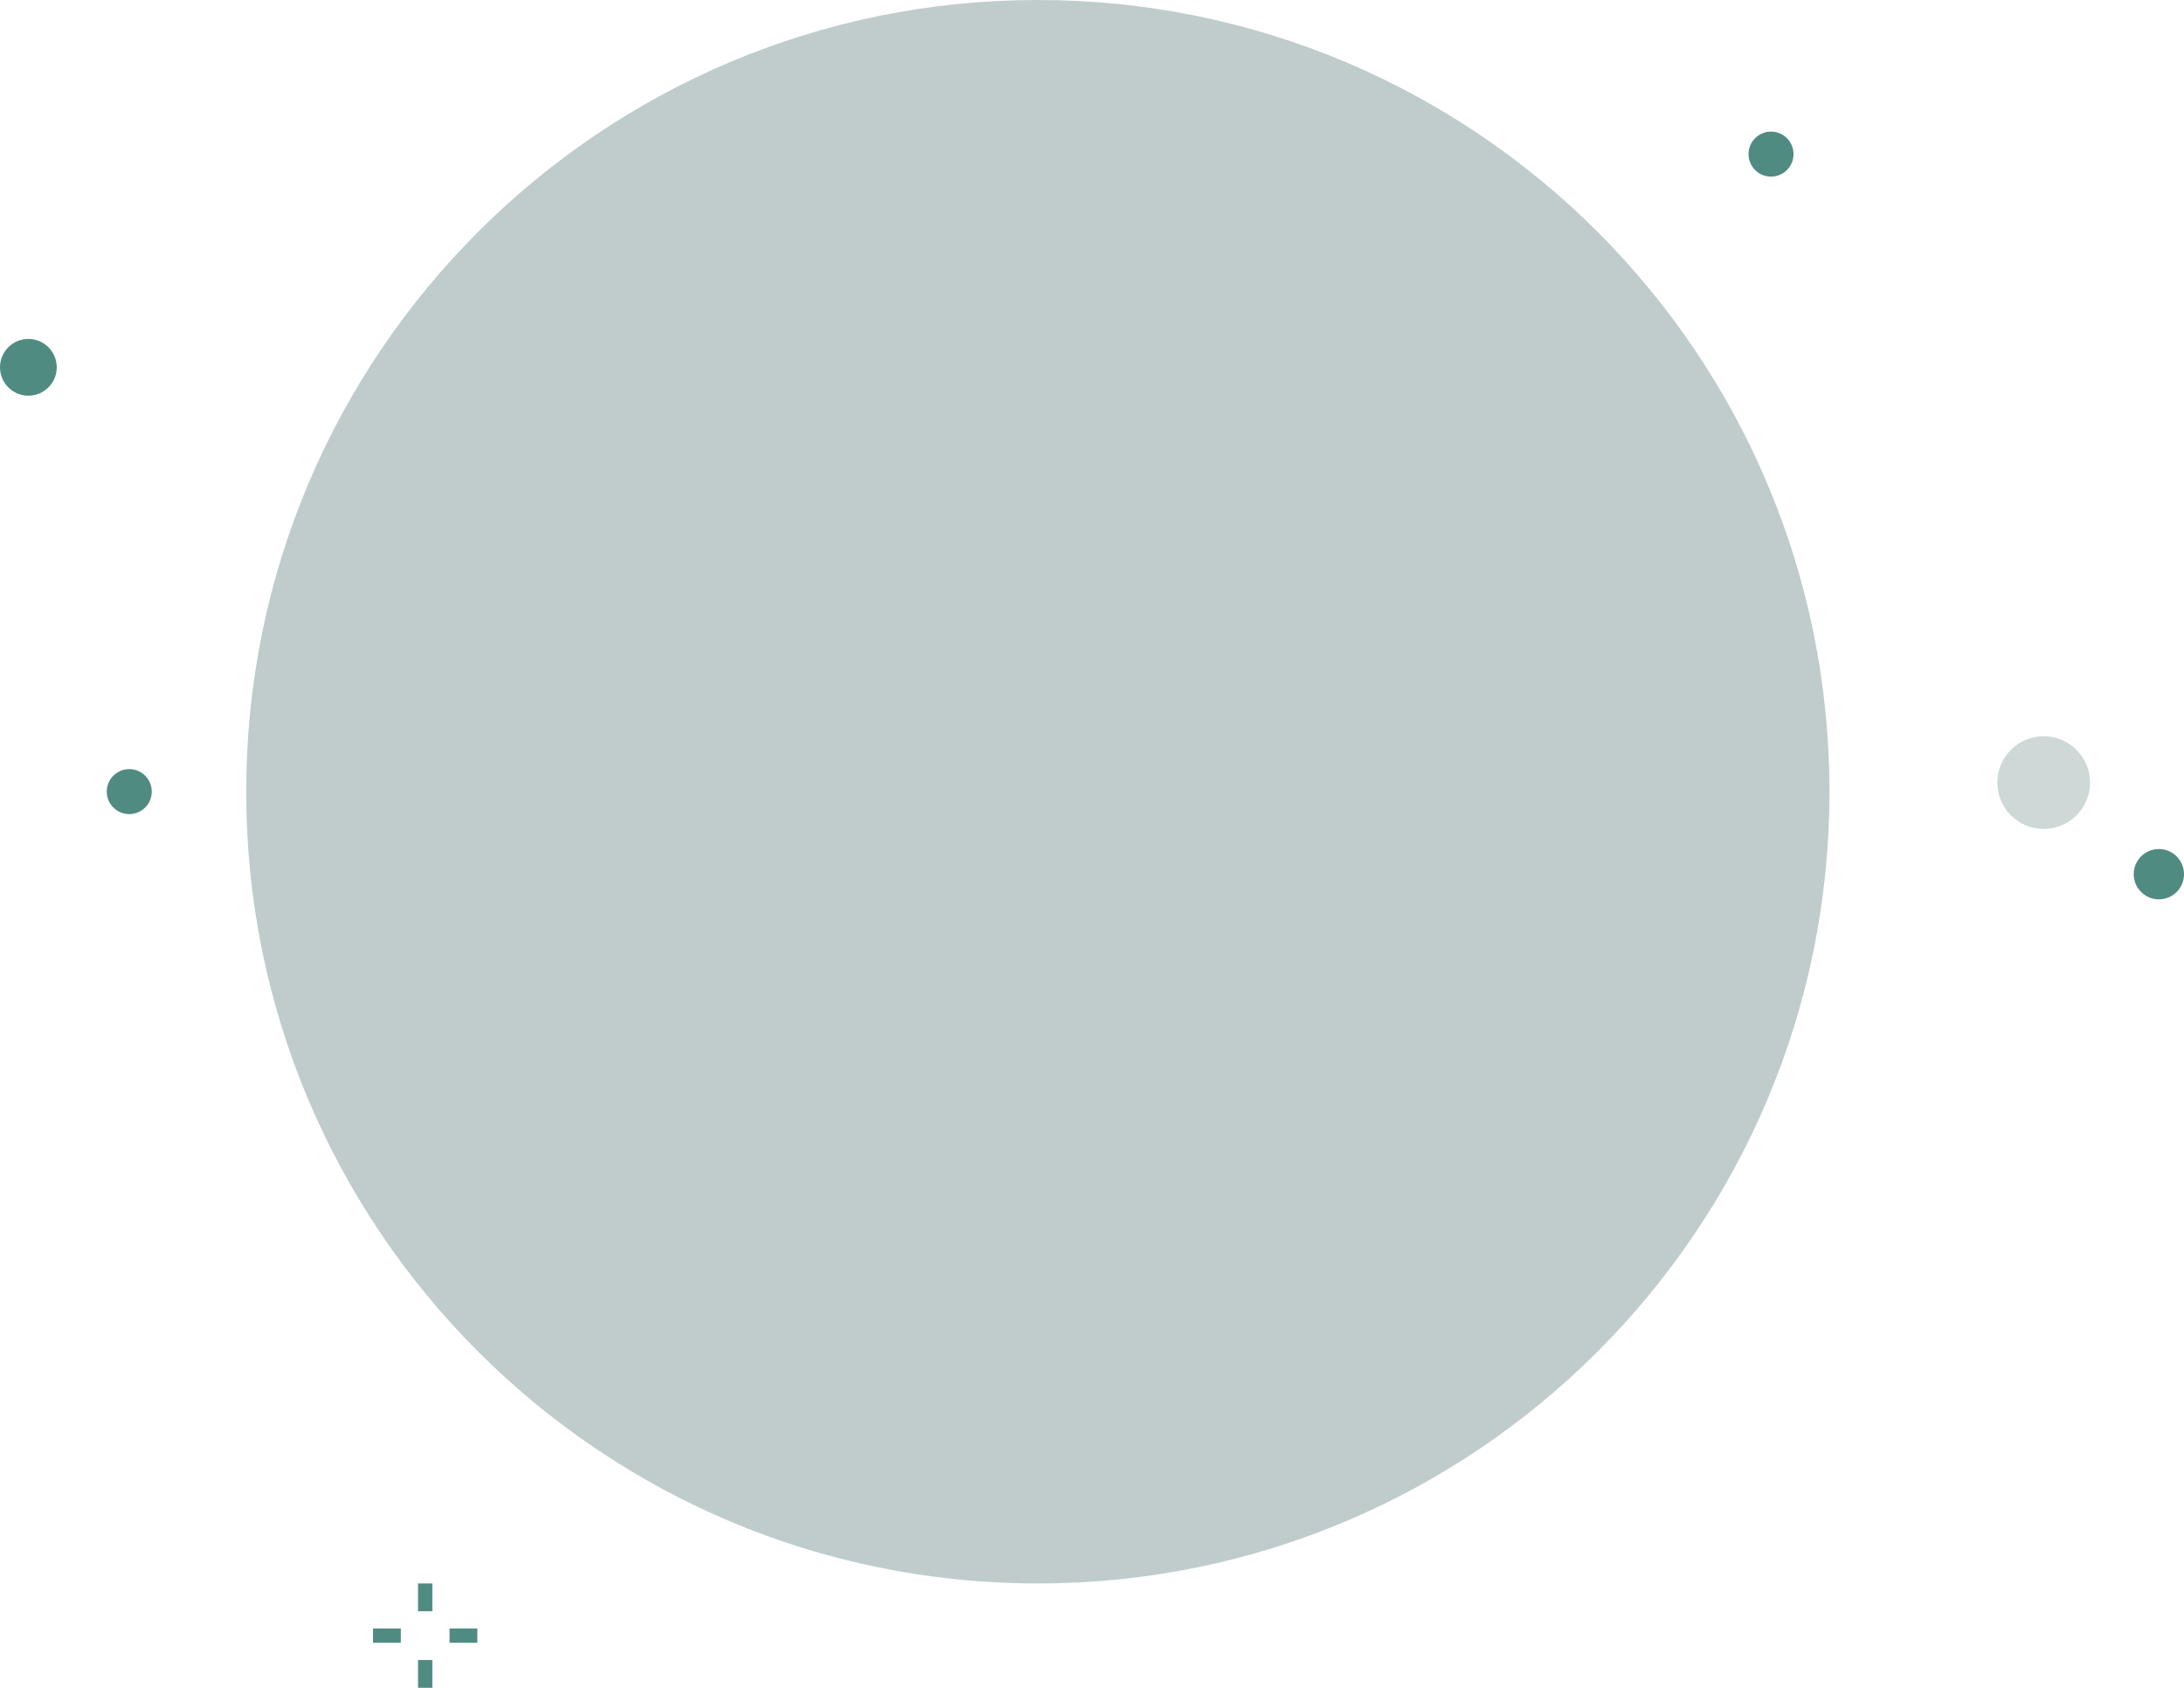
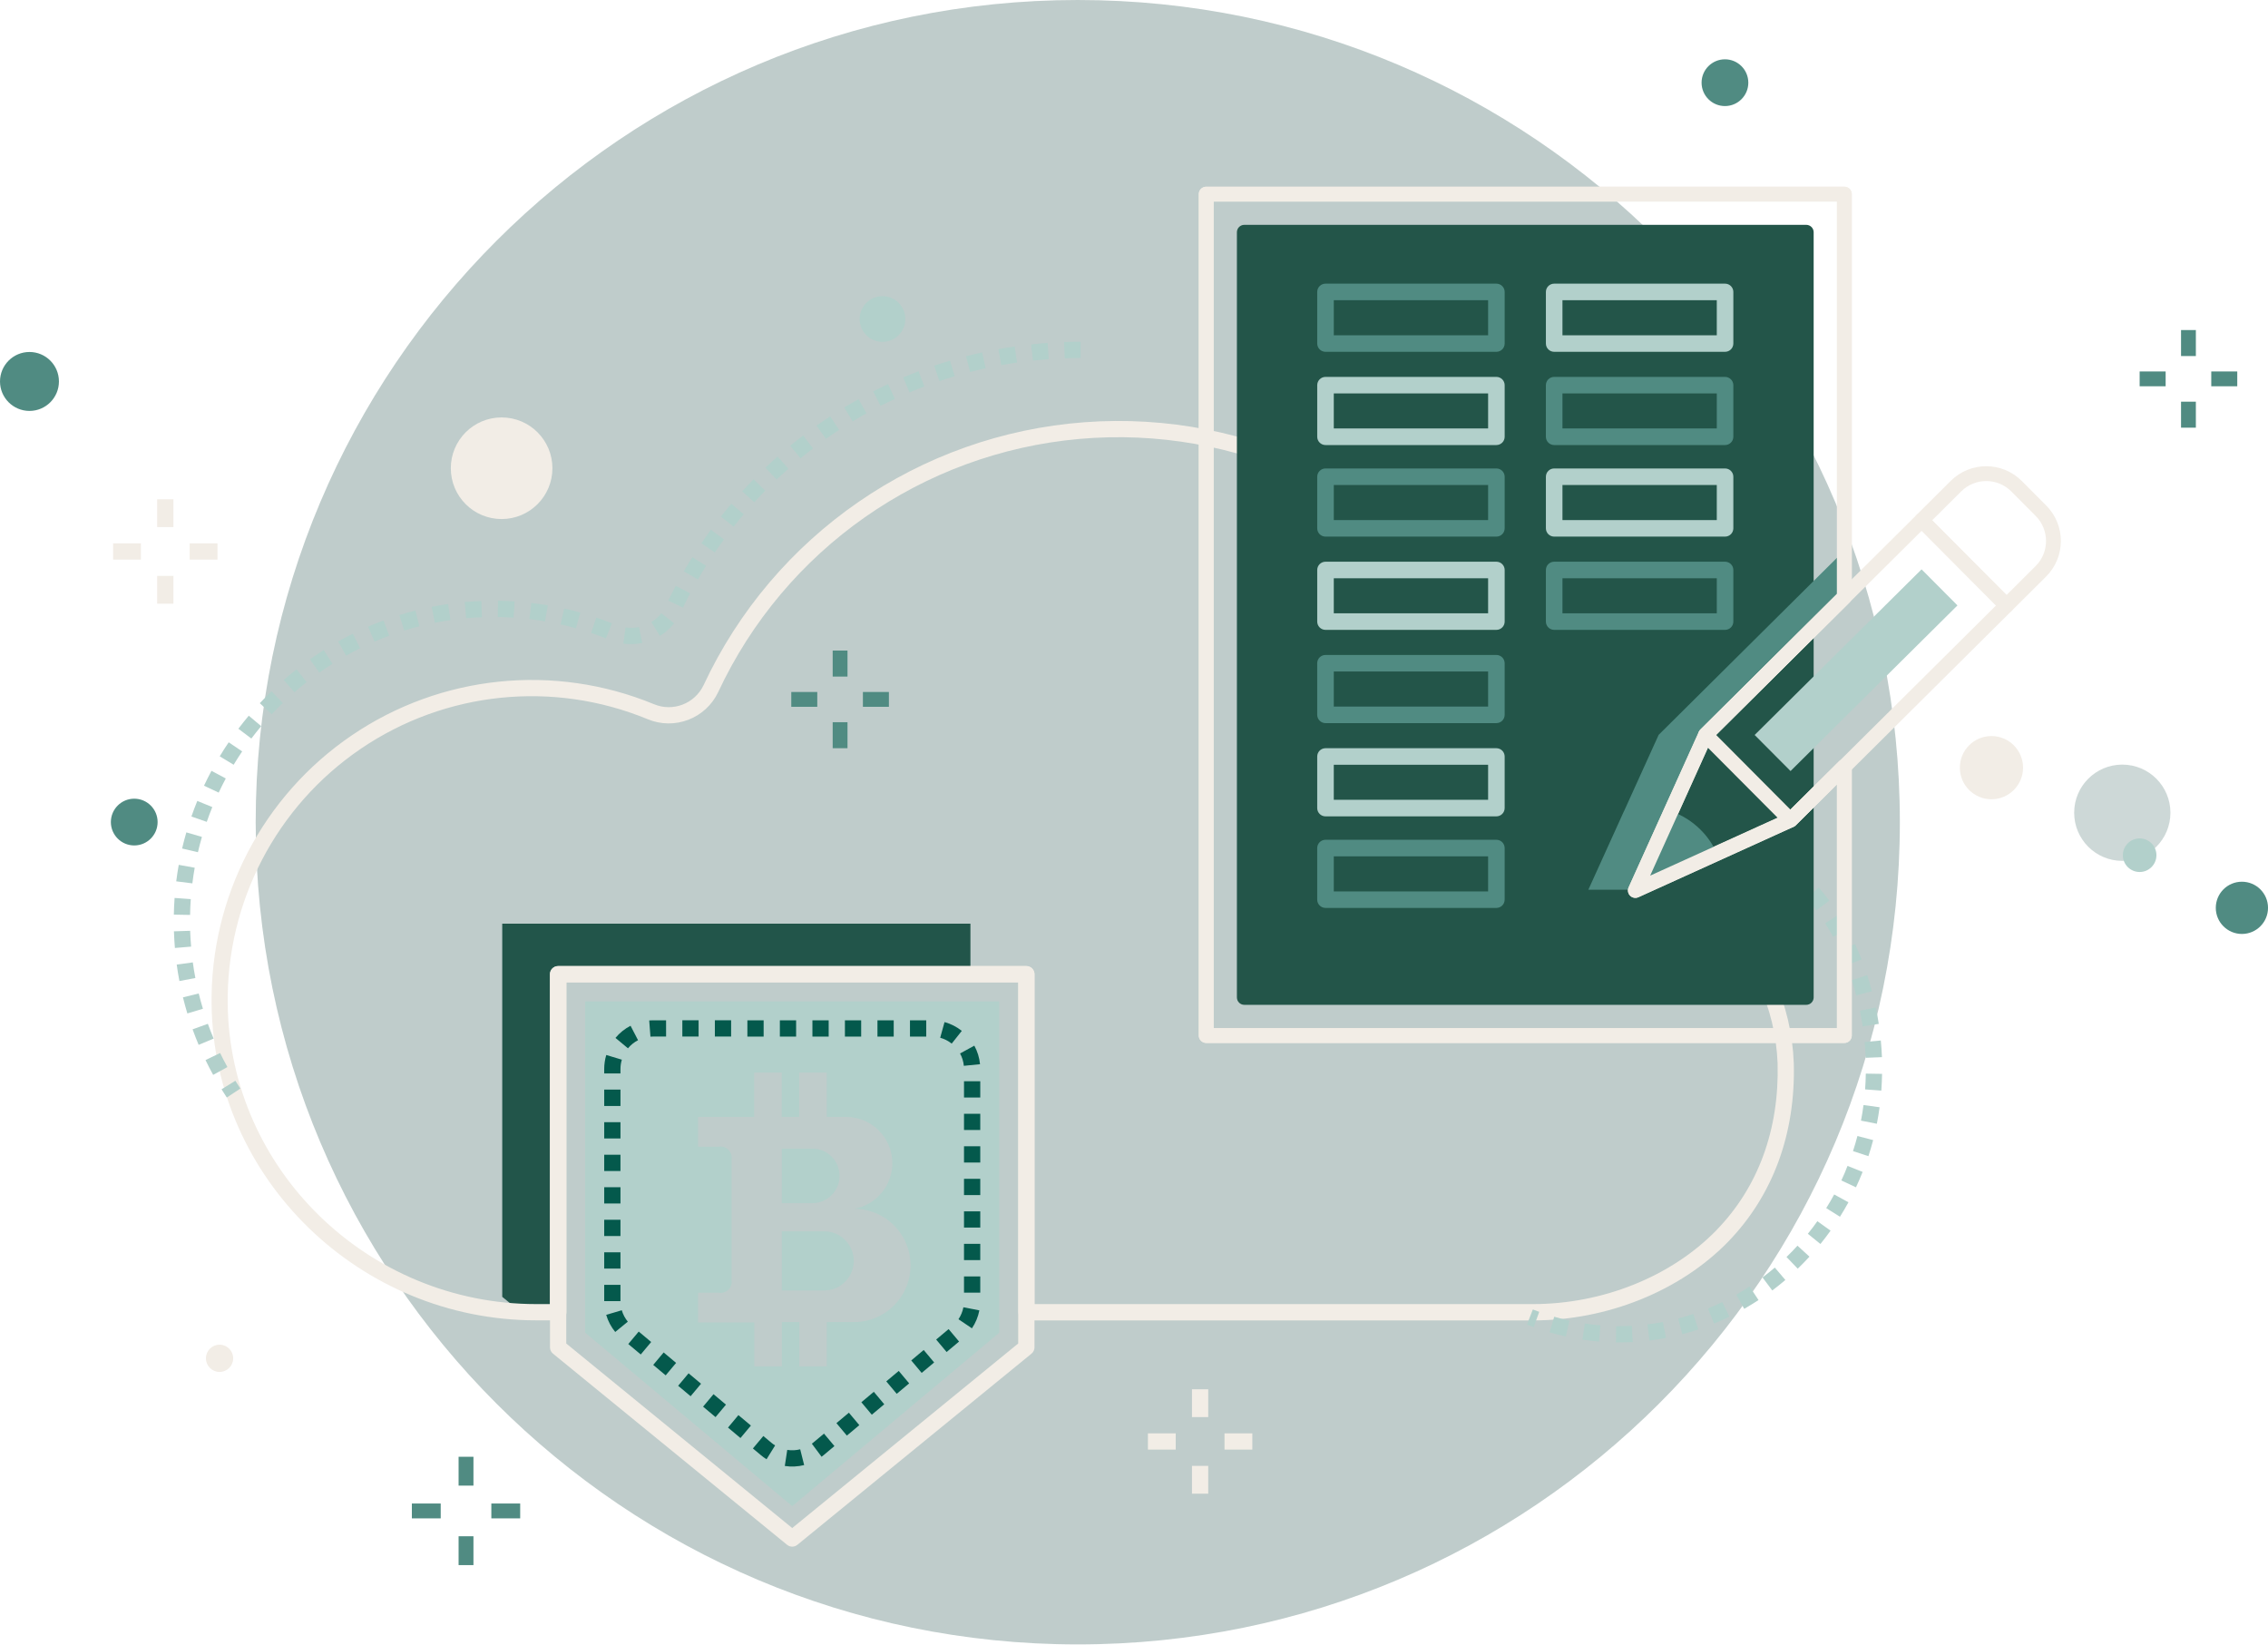
- <svg xmlns="http://www.w3.org/2000/svg" width="278.027" height="214.833" viewBox="0 0 278.027 214.833">
-   <g id="background" transform="translate(-51.937 -222.999)">
-     <circle id="Ellipse_1999" data-name="Ellipse 1999" cx="100.777" cy="100.777" r="100.777" transform="translate(83.279 222.999)" fill="#073b36" opacity="0.26" />
-     <path id="Path_25534" data-name="Path 25534" d="M122.53,21.4a5.9,5.9,0,1,0-5.9-5.9A5.9,5.9,0,0,0,122.53,21.4Z" transform="translate(189.572 307.115)" fill="#073b36" opacity="0.2" />
-     <g id="Group_41131" data-name="Group 41131" transform="translate(57.255 62.5)">
-       <g id="Group_40642" data-name="Group 40642" transform="translate(47.898 362.053)">
-         <g id="Group_40641" data-name="Group 40641">
-           <rect id="Rectangle_7701" data-name="Rectangle 7701" width="1.822" height="3.536" fill="#508b82" />
-         </g>
-       </g>
-       <g id="Group_40644" data-name="Group 40644" transform="translate(47.898 371.796)">
-         <g id="Group_40643" data-name="Group 40643" transform="translate(0 0)">
-           <rect id="Rectangle_7702" data-name="Rectangle 7702" width="1.822" height="3.536" fill="#508b82" />
-         </g>
-       </g>
-       <g id="Group_40646" data-name="Group 40646" transform="translate(51.913 367.782)">
-         <g id="Group_40645" data-name="Group 40645">
-           <rect id="Rectangle_7703" data-name="Rectangle 7703" width="3.536" height="1.822" fill="#508b82" />
-         </g>
-       </g>
-       <g id="Group_40648" data-name="Group 40648" transform="translate(42.17 367.782)">
-         <g id="Group_40647" data-name="Group 40647">
-           <rect id="Rectangle_7704" data-name="Rectangle 7704" width="3.536" height="1.822" fill="#508b82" />
+ <svg xmlns="http://www.w3.org/2000/svg" width="278.027" height="201.554" viewBox="0 0 278.027 201.554">
+   <g id="illustration" transform="translate(-51.999 -393)">
+     <g id="background" transform="translate(0.063 170.001)">
+       <circle id="Ellipse_1999" data-name="Ellipse 1999" cx="100.777" cy="100.777" r="100.777" transform="translate(83.279 222.999)" fill="#073b36" opacity="0.26" />
+       <path id="Path_25534" data-name="Path 25534" d="M122.53,21.4a5.9,5.9,0,1,0-5.9-5.9A5.9,5.9,0,0,0,122.53,21.4Z" transform="translate(189.572 307.115)" fill="#073b36" opacity="0.2" />
+       <g id="Group_41131" data-name="Group 41131" transform="translate(60.255 39.5)">
+         <g id="Group_40642" data-name="Group 40642" transform="translate(47.898 362.053)">
+           <g id="Group_40641" data-name="Group 40641">
+             <rect id="Rectangle_7701" data-name="Rectangle 7701" width="1.822" height="3.536" fill="#508b82" />
+           </g>
+         </g>
+         <g id="Group_40644" data-name="Group 40644" transform="translate(47.898 371.796)">
+           <g id="Group_40643" data-name="Group 40643" transform="translate(0 0)">
+             <rect id="Rectangle_7702" data-name="Rectangle 7702" width="1.822" height="3.536" fill="#508b82" />
+           </g>
+         </g>
+         <g id="Group_40646" data-name="Group 40646" transform="translate(51.913 367.782)">
+           <g id="Group_40645" data-name="Group 40645">
+             <rect id="Rectangle_7703" data-name="Rectangle 7703" width="3.536" height="1.822" fill="#508b82" />
+           </g>
+         </g>
+         <g id="Group_40648" data-name="Group 40648" transform="translate(42.17 367.782)">
+           <g id="Group_40647" data-name="Group 40647">
+             <rect id="Rectangle_7704" data-name="Rectangle 7704" width="3.536" height="1.822" fill="#508b82" />
+           </g>
+         </g>
+       </g>
+       <g id="Group_40650" data-name="Group 40650" transform="translate(51.937 266.141)">
+         <g id="Group_40649" data-name="Group 40649">
+           <circle id="Ellipse_2034" data-name="Ellipse 2034" cx="3.612" cy="3.612" r="3.612" fill="#508b82" />
+         </g>
+       </g>
+       <g id="Group_40652" data-name="Group 40652" transform="translate(65.527 320.894)">
+         <g id="Group_40651" data-name="Group 40651">
+           <circle id="Ellipse_2035" data-name="Ellipse 2035" cx="2.865" cy="2.865" r="2.865" fill="#508b82" />
+         </g>
+       </g>
+       <g id="Group_40656" data-name="Group 40656" transform="translate(323.563 331.07)">
+         <g id="Group_40655" data-name="Group 40655">
+           <circle id="Ellipse_2037" data-name="Ellipse 2037" cx="3.201" cy="3.201" r="3.201" fill="#508b82" />
+         </g>
+       </g>
+       <g id="Group_41157" data-name="Group 41157" transform="translate(260.527 230.269)">
+         <g id="Group_40651-2" data-name="Group 40651">
+           <circle id="Ellipse_2035-2" data-name="Ellipse 2035" cx="2.865" cy="2.865" r="2.865" fill="#508b82" />
        </g>
      </g>
    </g>
-     <g id="Group_40650" data-name="Group 40650" transform="translate(51.937 266.141)">
-       <g id="Group_40649" data-name="Group 40649">
-         <circle id="Ellipse_2034" data-name="Ellipse 2034" cx="3.612" cy="3.612" r="3.612" fill="#508b82" />
-       </g>
-     </g>
-     <g id="Group_40652" data-name="Group 40652" transform="translate(65.527 320.894)">
-       <g id="Group_40651" data-name="Group 40651">
-         <circle id="Ellipse_2035" data-name="Ellipse 2035" cx="2.865" cy="2.865" r="2.865" fill="#508b82" />
-       </g>
-     </g>
-     <g id="Group_40656" data-name="Group 40656" transform="translate(323.563 331.07)">
-       <g id="Group_40655" data-name="Group 40655">
-         <circle id="Ellipse_2037" data-name="Ellipse 2037" cx="3.201" cy="3.201" r="3.201" fill="#508b82" />
-       </g>
-     </g>
-     <g id="Group_41157" data-name="Group 41157" transform="translate(274.527 239.751)">
-       <g id="Group_40651-2" data-name="Group 40651">
-         <circle id="Ellipse_2035-2" data-name="Ellipse 2035" cx="2.865" cy="2.865" r="2.865" fill="#508b82" />
+     <g id="Group_54276" data-name="Group 54276" transform="translate(0 -16)">
+       <g id="CLOUD_MINING" data-name="CLOUD MINING" transform="translate(65.865 356.365)">
+         <g id="Group_49222" data-name="Group 49222" transform="translate(47.702 165.85)">
+           <g id="Group_49221" data-name="Group 49221">
+             <path id="Path_205193" data-name="Path 205193" d="M104.313,250.5v45.739l2.239,1.827c.664.033,1.342.053,2.02.053h2.592V256.7h50.543V250.5Z" transform="translate(-104.313 -250.503)" fill="#22554a" />
+           </g>
+         </g>
+         <g id="Group_49224" data-name="Group 49224" transform="translate(5.401 113.832)">
+           <g id="Group_49223" data-name="Group 49223">
+             <rect id="Rectangle_9321" data-name="Rectangle 9321" width="1.993" height="3.407" fill="#f2ede6" />
+           </g>
+         </g>
+         <g id="Group_49226" data-name="Group 49226" transform="translate(5.401 123.221)">
+           <g id="Group_49225" data-name="Group 49225">
+             <rect id="Rectangle_9322" data-name="Rectangle 9322" width="1.993" height="3.408" fill="#f2ede6" />
+           </g>
+         </g>
+         <g id="Group_49228" data-name="Group 49228" transform="translate(9.388 119.233)">
+           <g id="Group_49227" data-name="Group 49227">
+             <rect id="Rectangle_9323" data-name="Rectangle 9323" width="3.408" height="1.993" fill="#f2ede6" />
+           </g>
+         </g>
+         <g id="Group_49230" data-name="Group 49230" transform="translate(0 119.234)">
+           <g id="Group_49229" data-name="Group 49229">
+             <rect id="Rectangle_9324" data-name="Rectangle 9324" width="3.407" height="1.993" fill="#f2ede6" />
+           </g>
+         </g>
+         <g id="Group_49232" data-name="Group 49232" transform="translate(132.255 222.917)">
+           <g id="Group_49231" data-name="Group 49231">
+             <rect id="Rectangle_9325" data-name="Rectangle 9325" width="1.993" height="3.408" fill="#f2ede6" />
+           </g>
+         </g>
+         <g id="Group_49234" data-name="Group 49234" transform="translate(132.255 232.305)">
+           <g id="Group_49233" data-name="Group 49233">
+             <rect id="Rectangle_9326" data-name="Rectangle 9326" width="1.993" height="3.408" fill="#f2ede6" />
+           </g>
+         </g>
+         <g id="Group_49236" data-name="Group 49236" transform="translate(136.243 228.319)">
+           <g id="Group_49235" data-name="Group 49235">
+             <rect id="Rectangle_9327" data-name="Rectangle 9327" width="3.408" height="1.993" fill="#f2ede6" />
+           </g>
+         </g>
+         <g id="Group_49238" data-name="Group 49238" transform="translate(126.854 228.319)">
+           <g id="Group_49237" data-name="Group 49237">
+             <rect id="Rectangle_9328" data-name="Rectangle 9328" width="3.408" height="1.993" fill="#f2ede6" />
+           </g>
+         </g>
+         <g id="Group_49240" data-name="Group 49240" transform="translate(11.378 217.451)">
+           <g id="Group_49239" data-name="Group 49239">
+             <circle id="Ellipse_3136" data-name="Ellipse 3136" cx="1.671" cy="1.671" r="1.671" fill="#f2ede6" />
+           </g>
+         </g>
+         <g id="Group_49242" data-name="Group 49242" transform="translate(41.397 103.798)">
+           <g id="Group_49241" data-name="Group 49241">
+             <circle id="Ellipse_3137" data-name="Ellipse 3137" cx="6.228" cy="6.228" r="6.228" fill="#f2ede6" />
+           </g>
+         </g>
+         <g id="Group_49244" data-name="Group 49244" transform="translate(226.387 142.852)">
+           <g id="Group_49243" data-name="Group 49243">
+             <circle id="Ellipse_3138" data-name="Ellipse 3138" cx="3.874" cy="3.874" r="3.874" fill="#f2ede6" />
+           </g>
+         </g>
+         <g id="Group_49247" data-name="Group 49247" transform="translate(12.049 104.232)">
+           <g id="Group_49246" data-name="Group 49246">
+             <g id="Group_49245" data-name="Group 49245">
+               <path id="Path_205194" data-name="Path 205194" d="M220.327,194.453a27.708,27.708,0,0,0-26.8-26.632,56.536,56.536,0,0,0-1.2-8.224,1,1,0,0,0-.973-.779h0c-38.92.162-24.753-14.126-7.716-16.4a1,1,0,0,0,.7-1.539,56.137,56.137,0,0,0-97.655,7.261,4.723,4.723,0,0,1-6.112,2.32,39.255,39.255,0,0,0-54.2,36.816c.28,21.348,18.138,38.716,39.808,38.716h2.692a1,1,0,0,0,1-1V184.566h55.406V225a1,1,0,0,0,1,1h62.111c9.085,0,18.021-3.608,23.9-9.652C217.773,210.683,220.561,203.115,220.327,194.453Zm-9.488,20.5C205.323,220.615,196.92,224,188.362,224H127.248V183.568a1,1,0,0,0-1-1h-57.4a1,1,0,0,0-1,1V224H66.161c-20.586,0-37.55-16.485-37.815-36.749A37.265,37.265,0,0,1,79.8,152.3a6.714,6.714,0,0,0,8.678-3.318,54.143,54.143,0,0,1,93.289-8.318c-17.5,2.576-31.306,20.315,8.78,20.148a54.813,54.813,0,0,1,1.051,8.046,1,1,0,0,0,1,.941h.093a25.7,25.7,0,0,1,25.654,24.7C218.553,202.618,215.961,209.687,210.839,214.949Z" transform="translate(-26.348 -115.757)" fill="#f2ede6" />
+             </g>
+           </g>
+         </g>
+         <g id="Group_49250" data-name="Group 49250" transform="translate(7.44 94.52)">
+           <g id="Group_49249" data-name="Group 49249">
+             <g id="Group_49248" data-name="Group 49248">
+               <path id="Path_205195" data-name="Path 205195" d="M26.812,138.825l1.459,1.359c.44-.473.9-.94,1.359-1.387l-1.387-1.431C27.757,137.836,27.276,138.327,26.812,138.825Zm2.933-2.844,1.313,1.5c.487-.427.99-.844,1.493-1.241l-1.233-1.566C30.788,135.092,30.258,135.532,29.745,135.981Zm-7.623,50.168q.316.51.646,1.008l1.661-1.1q-.313-.473-.612-.957ZM51.93,126.427l.18,1.986c.641-.059,1.291-.1,1.935-.124L53.97,126.3C53.291,126.322,52.605,126.366,51.93,126.427ZM32.955,133.45l1.152,1.628c.525-.372,1.069-.736,1.613-1.081l-1.066-1.685C34.081,132.676,33.51,133.059,32.955,133.45Zm-8.77,8.506,1.591,1.2c.387-.512.794-1.023,1.209-1.518l-1.527-1.281C25.021,140.879,24.593,141.417,24.186,141.956ZM43.92,128.023l.594,1.9c.615-.192,1.242-.369,1.865-.528l-.492-1.933C45.232,127.633,44.569,127.82,43.92,128.023Zm3.963-1.01.389,1.954c.628-.124,1.271-.235,1.911-.327l-.285-1.972C49.224,126.765,48.545,126.881,47.883,127.013Zm-7.8,2.433.792,1.83c.593-.256,1.2-.5,1.8-.723l-.692-1.869C41.344,128.92,40.7,129.177,40.079,129.446Zm-3.666,1.817L37.389,133c.564-.316,1.143-.622,1.718-.908l-.885-1.786C37.616,130.608,37.008,130.929,36.413,131.263ZM21.9,145.337l1.705,1.032c.334-.552.686-1.1,1.047-1.634L23,143.618C22.618,144.177,22.247,144.756,21.9,145.337Zm.052,36.361-1.795.867c.292.605.608,1.217.937,1.817l1.747-.959C22.524,182.853,22.225,182.273,21.948,181.7Zm-3.115-22.707-1.962-.352c-.119.665-.223,1.345-.307,2.021l1.978.248C18.621,160.267,18.72,159.622,18.833,158.991Zm.884-3.776-1.914-.557c-.19.653-.364,1.319-.519,1.978l1.941.454C19.371,156.465,19.536,155.834,19.717,155.215Zm1.274-3.656-1.845-.754c-.258.632-.5,1.274-.722,1.91l1.883.654C20.516,152.767,20.746,152.158,20.991,151.558Zm1.651-3.506-1.757-.941c-.321.6-.63,1.213-.917,1.824l1.8.849C22.044,149.205,22.337,148.623,22.642,148.053Zm-4.291,14.786-1.988-.143c-.049.682-.08,1.369-.093,2.044l1.993.037C18.275,164.137,18.3,163.485,18.351,162.839Zm.973,11.564-1.936.475c.161.657.343,1.321.539,1.972l1.909-.573C19.649,175.657,19.477,175.026,19.324,174.4Zm-1.049-7.682-1.992.064c.021.682.062,1.37.118,2.042l1.987-.166C18.333,168.021,18.3,167.368,18.274,166.72Zm2.169,11.4-1.875.676c.23.638.48,1.28.743,1.906l1.837-.772C20.9,179.334,20.662,178.725,20.444,178.119Zm-1.845-7.53-1.975.27c.091.672.2,1.351.329,2.018l1.958-.371C18.791,171.872,18.686,171.227,18.6,170.589ZM95.058,104.8l1.151,1.628q.8-.565,1.62-1.1l-1.092-1.668Q95.886,104.218,95.058,104.8Zm3.4-2.225,1.03,1.707q.839-.507,1.695-.984l-.969-1.741Q99.323,102.054,98.454,102.578ZM102,100.605l.906,1.775q.871-.444,1.761-.857l-.84-1.808Q102.908,100.144,102,100.605Zm3.685-1.712.772,1.838q.9-.379,1.82-.728l-.706-1.863Q106.624,98.5,105.688,98.894Zm-49.7,29.37c.653.009,1.306.034,1.941.075l.127-1.99c-.669-.043-1.355-.069-2.041-.079Zm69.427-33.707.073,1.992q.973-.035,1.956-.035V94.52Q126.424,94.52,125.414,94.556ZM113.386,96.3l.5,1.93q.947-.244,1.907-.455l-.426-1.947Q114.369,96.041,113.386,96.3Zm7.982-1.45.215,1.981q.969-.1,1.948-.175l-.141-1.988Q122.374,94.737,121.368,94.846Zm-11.881,2.609.638,1.888q.927-.313,1.869-.593l-.568-1.91Q110.45,97.13,109.487,97.454Zm7.866-2.029.355,1.961q.961-.174,1.933-.315l-.285-1.972Q118.35,95.244,117.353,95.425Zm-28.56,14.53,1.373,1.444q.711-.674,1.443-1.322l-1.32-1.494Q89.529,109.255,88.793,109.955Zm3.041-2.689,1.265,1.54q.756-.621,1.535-1.216l-1.211-1.583Q92.617,106.623,91.834,107.266Zm-24.41,22.943c.609.206,1.222.431,1.82.668l.736-1.852c-.632-.251-1.277-.488-1.919-.7Zm4.224-.667-.27,1.975a6.913,6.913,0,0,0,.931.064,6.83,6.83,0,0,0,1.391-.144l-.407-1.951A4.8,4.8,0,0,1,71.648,129.542Zm-7.962-.38c.632.141,1.265.3,1.882.474l.537-1.919c-.651-.182-1.318-.35-1.982-.5Zm-3.824-.649c.644.075,1.29.167,1.921.274l.335-1.965c-.666-.113-1.346-.211-2.024-.29Zm14.952.368,1.047,1.7a6.61,6.61,0,0,0,1.74-1.555l-1.569-1.229A4.631,4.631,0,0,1,74.814,128.881Zm8.519-12.934,1.565,1.234q.606-.769,1.239-1.516l-1.521-1.289Q83.961,115.15,83.333,115.947Zm2.621-3.094,1.473,1.343q.661-.725,1.344-1.423l-1.424-1.4Q86.639,112.1,85.954,112.853Zm-5.014,6.368,1.651,1.117q.549-.811,1.126-1.6l-1.611-1.176Q81.51,118.381,80.94,119.221Zm-2.151,3.435,1.726,1q.49-.848,1.008-1.676l-1.69-1.058Q79.3,121.778,78.79,122.656Zm-1.9,3.584,1.794.868q.427-.882.885-1.745l-1.762-.933Q77.336,125.326,76.893,126.24Z" transform="translate(-16.27 -94.52)" fill="#b2d0cb" />
+             </g>
+           </g>
+         </g>
+         <g id="Group_49262" data-name="Group 49262" transform="translate(53.559 171.048)">
+           <g id="Group_49261" data-name="Group 49261">
+             <g id="Group_49260" data-name="Group 49260">
+               <path id="Path_205198" data-name="Path 205198" d="M175.512,261.87H118.117a1,1,0,0,0-1,1V308.6a1,1,0,0,0,.367.772l28.7,23.431a1,1,0,0,0,1.26,0l28.7-23.431a1,1,0,0,0,.367-.772V262.866A1,1,0,0,0,175.512,261.87Zm-1,46.26-27.7,22.617-27.7-22.617V263.863h55.4V308.13Z" transform="translate(-117.121 -261.87)" fill="#f2ede6" />
+             </g>
+           </g>
+         </g>
+         <g id="Group_49264" data-name="Group 49264" transform="translate(81.973 193.411)">
+           <g id="Group_49263" data-name="Group 49263">
+             <path id="Path_205199" data-name="Path 205199" d="M182.984,310.772h-3.727v6.7h3.727a3.349,3.349,0,0,0,0-6.7Z" transform="translate(-179.257 -310.772)" fill="#b2d0cb" />
+           </g>
+         </g>
+         <g id="Group_49266" data-name="Group 49266" transform="translate(81.973 203.557)">
+           <g id="Group_49265" data-name="Group 49265">
+             <path id="Path_205200" data-name="Path 205200" d="M184.513,332.958h-5.256v7.249h5.256a3.625,3.625,0,0,0,0-7.249Z" transform="translate(-179.257 -332.958)" fill="#b2d0cb" />
+           </g>
+         </g>
+         <g id="Group_49269" data-name="Group 49269" transform="translate(57.874 175.365)">
+           <g id="Group_49268" data-name="Group 49268">
+             <g id="Group_49267" data-name="Group 49267">
+               <path id="Path_205201" data-name="Path 205201" d="M126.558,271.309v40.617l25.374,21.261,25.381-21.261V271.309Zm37.853,37.281a6.918,6.918,0,0,1-4.91,2.033h-3.329v5.435H152.8v-5.435h-2.14v5.435h-3.382v-5.382H140.4v-3.648h2.538a1.366,1.366,0,0,0,1.568-1.535v-14.83a1.366,1.366,0,0,0-1.568-1.535H140.4v-3.648h6.87v-5.442h3.382v5.442h2.133v-5.442h3.382v5.442h2.366a5.671,5.671,0,0,1,4.006,9.687,5.6,5.6,0,0,1-2.963,1.568,6.944,6.944,0,0,1,4.83,11.854Z" transform="translate(-126.558 -271.309)" fill="#b2d0cb" />
+             </g>
+           </g>
+         </g>
+         <g id="Group_49272" data-name="Group 49272" transform="translate(60.202 177.692)">
+           <g id="Group_49271" data-name="Group 49271">
+             <g id="Group_49270" data-name="Group 49270">
+               <path id="Path_205202" data-name="Path 205202" d="M133.642,304.835h-1.993v1.993h1.993Zm0,3.987h-1.993v1.993h1.993Zm0-7.973h-1.993v1.993h1.993ZM131.892,312.5A5.959,5.959,0,0,0,133,314.6l1.543-1.263a3.962,3.962,0,0,1-.74-1.4Zm2.709,3.578,1.528,1.279,1.279-1.529-1.528-1.279Zm3.056,2.559,1.528,1.28,1.279-1.527-1.528-1.28Zm1.576-42.238h-1.6c-.158,0-.313.005-.467.017l.152,1.988c.1-.009.2-.007.31-.012h1.607Zm-3.438,2.438-.917-1.77a5.969,5.969,0,0,0-1.849,1.49l1.532,1.274A3.979,3.979,0,0,1,135.8,278.837Zm-2.153,14.039h-1.993v1.993h1.993Zm0-10.5a3.966,3.966,0,0,1,.169-1.151l-1.909-.575a5.986,5.986,0,0,0-.253,1.725v.534h1.993v-.534Zm17.551-5.976H149.2v1.993h1.993Zm15.946,0h-1.993v1.993h1.993Zm-7.973,0h-1.993v1.993h1.993Zm-25.523,12.49h-1.993v1.993h1.993Zm42.094-6.912,1.983-.2a5.925,5.925,0,0,0-.7-2.271l-1.749.957A3.94,3.94,0,0,1,175.736,281.978Zm-.251-4.284a5.929,5.929,0,0,0-2.117-1.078l-.532,1.921a3.951,3.951,0,0,1,1.41.719Zm-34.773,43.5,1.528,1.28,1.28-1.529-1.528-1.28Zm6.494-44.8h-1.993v1.993h1.993Zm-13.564,8.5h-1.993V286.9h1.993Zm9.577-8.5h-1.993v1.993h1.993Zm-9.577,20.463h-1.993v1.993h1.993Zm42.112,12.921h1.993V307.79h-1.993Zm0-3.986h1.993V303.8h-1.993Zm-3.412,9.736,1.281,1.527,1.527-1.28-1.281-1.527Zm2.732-2.491,1.652,1.116a5.929,5.929,0,0,0,.911-2.2l-1.957-.381A3.946,3.946,0,0,1,175.075,313.042Zm.68-11.231h1.993v-1.993h-1.993Zm0-7.973h1.993v-1.993h-1.993Zm0-9.966v1.993h1.993v-1.993Zm0,13.953h1.993V295.83h-1.993Zm0-7.973h1.993v-1.993h-1.993Zm-6.467,28.241,1.279,1.529,1.528-1.28-1.28-1.529Zm-25.519,5.666,1.528,1.28,1.28-1.527-1.528-1.28Zm10.319,5.3-.3,1.97a5.989,5.989,0,0,0,2.372-.111l-.485-1.933A3.981,3.981,0,0,1,154.088,329.054ZM171.125,276.4h-1.993v1.993h1.993Zm-24.3,49.919,1.528,1.28,1.28-1.529L148.1,324.79Zm10.431,1.854c-.051.042-.1.083-.153.122l1.194,1.6c.082-.061.162-.125.24-.191l1.335-1.118-1.28-1.527Zm-6.1-.822-1.279,1.527.981.823a6.109,6.109,0,0,0,.692.5l1.05-1.693a4.187,4.187,0,0,1-.464-.335Zm4.019-50.951h-1.993v1.993h1.993Zm4.941,49.374,1.28,1.527,1.528-1.28-1.28-1.527Zm3.056-2.561,1.28,1.529,1.528-1.28-1.279-1.529Zm3.056-2.559,1.279,1.527,1.528-1.28-1.28-1.527Zm-5.072-42.261h1.993V276.4h-1.993Z" transform="translate(-131.649 -276.399)" fill="#04594c" />
+             </g>
+           </g>
+         </g>
+         <g id="Group_49281" data-name="Group 49281" transform="translate(173.315 156.147)">
+           <g id="Group_49280" data-name="Group 49280">
+             <g id="Group_49279" data-name="Group 49279">
+               <path id="Path_205206" data-name="Path 205206" d="M379,288.128q.412.16.826.311l.68-1.874q-.39-.142-.781-.294Zm35.47-50.772,1.6-1.19c-.416-.559-.851-1.1-1.293-1.612l-1.507,1.3C413.678,236.332,414.083,236.836,414.469,237.356Zm-32.69,51.721c.658.192,1.329.365,2,.512l.429-1.947c-.622-.138-1.25-.3-1.865-.478Zm31.579-56.035c-.5-.488-1.016-.957-1.538-1.391l-1.274,1.532c.481.4.958.83,1.416,1.281Zm-23.022,55.275-.4,0-.027,1.993.432,0c.542,0,1.091-.015,1.628-.044l-.109-1.991Q391.1,288.317,390.335,288.317Zm-4.538,1.65c.678.1,1.366.183,2.046.24l.165-1.987c-.635-.053-1.279-.128-1.911-.225Zm7.974-1.862.243,1.979c.674-.083,1.358-.191,2.033-.321l-.378-1.957C395.04,287.927,394.4,288.028,393.772,288.105Zm26.755-32.678,1.992-.08c-.027-.674-.074-1.361-.139-2.043l-1.984.189C420.456,254.139,420.5,254.79,420.526,255.427Zm-3.992-14.83,1.749-.955c-.331-.607-.683-1.2-1.046-1.774l-1.682,1.071C415.9,239.471,416.224,240.03,416.535,240.6Zm3.624,10.972,1.97-.3c-.1-.681-.225-1.359-.361-2.015l-1.952.4C419.944,250.281,420.06,250.924,420.158,251.569Zm-1.992-7.473,1.854-.731c-.253-.642-.525-1.277-.809-1.887l-1.808.841C417.672,242.893,417.928,243.492,418.166,244.1Zm1.2,3.677,1.927-.511c-.175-.657-.37-1.318-.582-1.965l-1.895.619C419.02,246.526,419.205,247.152,419.37,247.773Zm-.4,19.088,1.893.621c.214-.65.409-1.312.581-1.97l-1.928-.5C419.356,265.626,419.172,266.249,418.972,266.861Zm-3.282,6.987,1.688,1.059c.364-.581.714-1.177,1.04-1.772l-1.749-.957C416.363,272.74,416.033,273.3,415.69,273.848Zm-18.145,13.53.508,1.927c.655-.172,1.318-.37,1.971-.59l-.633-1.89C398.779,287.031,398.158,287.217,397.545,287.378Zm22.4-24.252,1.955.385c.132-.668.245-1.349.336-2.024l-1.975-.268C420.179,261.857,420.073,262.5,419.949,263.127Zm.6-5.761c-.01.655-.039,1.3-.086,1.933l1.988.149c.05-.667.08-1.357.091-2.051Zm-7.112,19.624,1.547,1.258c.428-.527.848-1.076,1.247-1.634l-1.621-1.16C414.238,275.977,413.843,276.494,413.439,276.99Zm4.106-6.535,1.8.846c.291-.622.567-1.257.816-1.887l-1.852-.736C418.078,269.27,417.82,269.868,417.545,270.454Zm-6.72,9.382,1.382,1.436c.491-.473.974-.968,1.437-1.471l-1.469-1.348C411.741,278.927,411.287,279.392,410.824,279.837Zm-6.166,4.624.986,1.733c.593-.338,1.184-.7,1.754-1.075l-1.1-1.665C405.768,283.8,405.215,284.144,404.659,284.46Zm-3.464,1.692.758,1.844c.627-.257,1.258-.541,1.876-.843l-.875-1.791C402.374,285.645,401.782,285.911,401.194,286.152Zm8.969-55.76c-.573-.4-1.166-.77-1.762-1.108l-.984,1.734c.544.309,1.086.649,1.611,1.013Zm-2.279,51.949,1.2,1.6c.544-.407,1.084-.839,1.606-1.284l-1.292-1.517C408.9,281.553,408.394,281.959,407.884,282.341Z" transform="translate(-378.999 -229.285)" fill="#b2d0cb" />
+             </g>
+           </g>
+         </g>
+       </g>
+       <g id="LEDGER" transform="translate(142 338.895)">
+         <g id="Group_54264" data-name="Group 54264" transform="translate(61.627 97.663)">
+           <g id="Group_51657" data-name="Group 51657" transform="translate(0 0)">
+             <g id="Group_51656" data-name="Group 51656">
+               <path id="Path_205786" data-name="Path 205786" d="M230,191.157V141.769a.908.908,0,0,0-.908-.908H160.205a.908.908,0,0,0-.908.908v93.787a.909.909,0,0,0,.908.908h68.887a.909.909,0,0,0,.908-.908V211.928S230,191.4,230,191.157Z" transform="translate(-159.297 -140.861)" fill="#235549" />
+             </g>
+           </g>
+         </g>
+         <g id="Group_51593" data-name="Group 51593" transform="translate(104.71 137.577)">
+           <g id="Group_51592" data-name="Group 51592">
+             <path id="Path_205773" data-name="Path 205773" d="M292.289,284.25l-4.245,9.356h-.006l-1.78,3.924-2.586,5.7v.006h5.759v-.006l1.7-3.767.393-.86,2.265-5,4.256-9.356,17.011-16.889v-5.71Z" transform="translate(-283.672 -261.651)" fill="#508b82" />
+           </g>
+         </g>
+         <g id="Group_51600" data-name="Group 51600" transform="translate(56.955 92.99)">
+           <g id="Group_51599" data-name="Group 51599" transform="translate(0 0)">
+             <g id="Group_51598" data-name="Group 51598">
+               <path id="Path_205776" data-name="Path 205776" d="M234.076,191.8a.907.907,0,0,0,.268-.645V141.769a.908.908,0,0,0-.908-.908H155.205a.908.908,0,0,0-.908.908V244.9a.909.909,0,0,0,.908.908h78.231a.909.909,0,0,0,.908-.908V211.928a.909.909,0,0,0-1.548-.644l-6.5,6.449L209.63,225.3l7.555-16.725ZM215.6,207.673l-8.616,19.075a.909.909,0,0,0,1.2,1.2L227.2,219.32a.9.9,0,0,0,.264-.183l5.064-5.028v29.882H156.114V142.677h76.415v48.1L215.786,207.4A.905.905,0,0,0,215.6,207.673Z" transform="translate(-154.297 -140.861)" fill="#f2ede6" />
+             </g>
+           </g>
+         </g>
+         <g id="Group_51619" data-name="Group 51619" transform="translate(110.469 169.529)">
+           <g id="Group_51618" data-name="Group 51618" transform="translate(0 0)">
+             <path id="Path_205780" data-name="Path 205780" d="M307.3,350.52a9.611,9.611,0,0,0-3.662-2.306l-4.363,9.629,9.979-4.481A9.533,9.533,0,0,0,307.3,350.52Z" transform="translate(-299.273 -348.214)" fill="#508b82" />
+           </g>
+         </g>
+         <g id="Group_51622" data-name="Group 51622" transform="translate(118.176 132.969)">
+           <g id="Group_51621" data-name="Group 51621" transform="translate(0 0)">
+             <g id="Group_51620" data-name="Group 51620">
+               <path id="Path_205781" data-name="Path 205781" d="M358.592,259.88l-10.4-10.447a.911.911,0,0,0-1.284,0l-26.489,26.3a.9.9,0,0,0-.268.641.913.913,0,0,0,.264.644l10.4,10.446a.908.908,0,0,0,1.284,0l26.489-26.3a.908.908,0,0,0,0-1.285Zm-27.13,25.656-9.116-9.159,25.2-25.018,9.116,9.159Z" transform="translate(-320.153 -249.167)" fill="#f2ede6" />
+             </g>
+           </g>
+         </g>
+         <g id="Group_51624" data-name="Group 51624" transform="translate(125.096 139.89)">
+           <g id="Group_51623" data-name="Group 51623" transform="translate(0 0)">
+             <path id="Path_205782" data-name="Path 205782" d="M359.362,267.917l-20.463,20.3,4.4,4.42,20.463-20.3Z" transform="translate(-338.899 -267.917)" fill="#b2d0cb" />
+           </g>
+         </g>
+         <g id="Group_51627" data-name="Group 51627" transform="translate(144.664 127.255)">
+           <g id="Group_51626" data-name="Group 51626" transform="translate(0 0)">
+             <g id="Group_51625" data-name="Group 51625">
+               <path id="Path_205783" data-name="Path 205783" d="M408.088,238.5l-2.994-3.008a6.164,6.164,0,0,0-8.707-.02l-4.208,4.188a.909.909,0,0,0,0,1.285l10.4,10.447a.91.91,0,0,0,.642.267h0a.912.912,0,0,0,.641-.264l4.208-4.188a6.157,6.157,0,0,0,.02-8.707Zm-1.3,7.419-3.564,3.548-9.117-9.159,3.564-3.547a4.345,4.345,0,0,1,6.137.014l2.994,3.008A4.344,4.344,0,0,1,406.786,245.924Z" transform="translate(-391.913 -233.687)" fill="#f2ede6" />
+             </g>
+           </g>
+         </g>
+         <g id="Group_54438" data-name="Group 54438" transform="translate(7 11.505)">
+           <g id="Group_51635" data-name="Group 51635" transform="translate(5.074 138.34)">
+             <g id="Group_51634" data-name="Group 51634">
+               <rect id="Rectangle_9674" data-name="Rectangle 9674" width="1.817" height="3.187" fill="#508b82" />
+             </g>
+           </g>
+           <g id="Group_51637" data-name="Group 51637" transform="translate(5.074 147.12)">
+             <g id="Group_51636" data-name="Group 51636" transform="translate(0 0)">
+               <rect id="Rectangle_9675" data-name="Rectangle 9675" width="1.817" height="3.187" fill="#508b82" />
+             </g>
+           </g>
+           <g id="Group_51639" data-name="Group 51639" transform="translate(8.78 143.415)">
+             <g id="Group_51638" data-name="Group 51638">
+               <rect id="Rectangle_9676" data-name="Rectangle 9676" width="3.186" height="1.817" fill="#508b82" />
+             </g>
+           </g>
+           <g id="Group_51641" data-name="Group 51641" transform="translate(0 143.416)">
+             <g id="Group_51640" data-name="Group 51640" transform="translate(0 0)">
+               <rect id="Rectangle_9677" data-name="Rectangle 9677" width="3.186" height="1.816" fill="#508b82" />
+             </g>
+           </g>
+         </g>
+         <g id="Group_51643" data-name="Group 51643" transform="translate(177.366 110.559)">
+           <g id="Group_51642" data-name="Group 51642">
+             <rect id="Rectangle_9678" data-name="Rectangle 9678" width="1.817" height="3.186" fill="#508b82" />
+           </g>
+         </g>
+         <g id="Group_51645" data-name="Group 51645" transform="translate(177.366 119.339)">
+           <g id="Group_51644" data-name="Group 51644">
+             <rect id="Rectangle_9679" data-name="Rectangle 9679" width="1.817" height="3.186" fill="#508b82" />
+           </g>
+         </g>
+         <g id="Group_51647" data-name="Group 51647" transform="translate(181.072 115.634)">
+           <g id="Group_51646" data-name="Group 51646">
+             <rect id="Rectangle_9680" data-name="Rectangle 9680" width="3.186" height="1.816" fill="#508b82" />
+           </g>
+         </g>
+         <g id="Group_51649" data-name="Group 51649" transform="translate(172.292 115.634)">
+           <g id="Group_51648" data-name="Group 51648">
+             <rect id="Rectangle_9681" data-name="Rectangle 9681" width="3.186" height="1.816" fill="#508b82" />
+           </g>
+         </g>
+         <g id="Group_51653" data-name="Group 51653" transform="translate(170.233 172.869)">
+           <g id="Group_51652" data-name="Group 51652">
+             <circle id="Ellipse_3252" data-name="Ellipse 3252" cx="2.058" cy="2.058" r="2.058" fill="#b2d0cb" />
+           </g>
+         </g>
+         <g id="Group_51655" data-name="Group 51655" transform="translate(15.38 106.405)">
+           <g id="Group_51654" data-name="Group 51654">
+             <circle id="Ellipse_3253" data-name="Ellipse 3253" cx="2.801" cy="2.801" r="2.801" fill="#b2d0cb" />
+           </g>
+         </g>
+         <g id="Group_51658" data-name="Group 51658" transform="translate(56.955 92.99)">
+           <g id="Group_51657-2" data-name="Group 51657" transform="translate(0 0)">
+             <g id="Group_51656-2" data-name="Group 51656">
+               <path id="Path_205786-2" data-name="Path 205786" d="M234.076,191.8a.907.907,0,0,0,.268-.645V141.769a.908.908,0,0,0-.908-.908H155.205a.908.908,0,0,0-.908.908V244.9a.909.909,0,0,0,.908.908h78.231a.909.909,0,0,0,.908-.908V211.928a.909.909,0,0,0-1.548-.644l-6.5,6.449L209.63,225.3l7.555-16.725ZM215.6,207.673l-8.616,19.075a.909.909,0,0,0,1.2,1.2L227.2,219.32a.9.9,0,0,0,.264-.183l5.064-5.028v29.882H156.114V142.677h76.415v48.1L215.786,207.4A.905.905,0,0,0,215.6,207.673Z" transform="translate(-154.297 -140.861)" fill="#f2ede6" />
+             </g>
+           </g>
+         </g>
+         <g id="Group_52302" data-name="Group 52302" transform="translate(71.473 104.872)">
+           <g id="Group_52300" data-name="Group 52300">
+             <path id="Path_205940" data-name="Path 205940" d="M87.878,211.972H66.929a1.016,1.016,0,0,0-1.015,1.015v6.324a1.016,1.016,0,0,0,1.015,1.015H87.878a1.016,1.016,0,0,0,1.015-1.015v-6.324A1.016,1.016,0,0,0,87.878,211.972ZM86.862,218.3H67.945V214H86.863V218.3Z" transform="translate(-65.914 -211.972)" fill="#508b82" />
+           </g>
+         </g>
+         <g id="Group_52304" data-name="Group 52304" transform="translate(71.473 116.301)">
+           <g id="Group_52303" data-name="Group 52303">
+             <path id="Path_205941" data-name="Path 205941" d="M87.878,235.08H66.929a1.016,1.016,0,0,0-1.015,1.015v6.323a1.016,1.016,0,0,0,1.015,1.015H87.878a1.016,1.016,0,0,0,1.015-1.015V236.1A1.016,1.016,0,0,0,87.878,235.08ZM86.862,241.4H67.945v-4.293H86.863V241.4Z" transform="translate(-65.914 -235.08)" fill="#b2d0cb" />
+           </g>
+         </g>
+         <g id="Group_52319" data-name="Group 52319" transform="translate(71.473 127.524)">
+           <g id="Group_52318" data-name="Group 52318">
+             <path id="Path_205946" data-name="Path 205946" d="M87.878,257.772H66.929a1.016,1.016,0,0,0-1.015,1.015v6.323a1.016,1.016,0,0,0,1.015,1.015H87.878a1.016,1.016,0,0,0,1.015-1.015v-6.323A1.016,1.016,0,0,0,87.878,257.772ZM86.862,264.1H67.945V259.8H86.863V264.1Z" transform="translate(-65.914 -257.772)" fill="#508b82" />
+           </g>
+         </g>
+         <g id="Group_52322" data-name="Group 52322" transform="translate(71.473 138.953)">
+           <g id="Group_52321" data-name="Group 52321">
+             <path id="Path_205947" data-name="Path 205947" d="M87.878,280.88H66.929a1.016,1.016,0,0,0-1.015,1.015v6.324a1.016,1.016,0,0,0,1.015,1.015H87.878a1.016,1.016,0,0,0,1.015-1.015V281.9A1.016,1.016,0,0,0,87.878,280.88ZM86.862,287.2H67.945v-4.293H86.863V287.2Z" transform="translate(-65.914 -280.88)" fill="#b2d0cb" />
+           </g>
+         </g>
+         <g id="Group_54229" data-name="Group 54229" transform="translate(99.505 104.872)">
+           <g id="Group_52300-2" data-name="Group 52300">
+             <path id="Path_205940-2" data-name="Path 205940" d="M97.878,211.972H76.929a1.016,1.016,0,0,0-1.015,1.015v6.324a1.016,1.016,0,0,0,1.015,1.015H97.878a1.016,1.016,0,0,0,1.015-1.015v-6.324A1.016,1.016,0,0,0,97.878,211.972ZM96.862,218.3H77.945V214H96.863V218.3Z" transform="translate(-75.914 -211.972)" fill="#b2d0cb" />
+           </g>
+         </g>
+         <g id="Group_54230" data-name="Group 54230" transform="translate(99.505 116.301)">
+           <g id="Group_52303-2" data-name="Group 52303">
+             <path id="Path_205941-2" data-name="Path 205941" d="M97.878,235.08H76.929a1.016,1.016,0,0,0-1.015,1.015v6.323a1.016,1.016,0,0,0,1.015,1.015H97.878a1.016,1.016,0,0,0,1.015-1.015V236.1A1.016,1.016,0,0,0,97.878,235.08ZM96.862,241.4H77.945v-4.293H96.863V241.4Z" transform="translate(-75.914 -235.08)" fill="#508b82" />
+           </g>
+         </g>
+         <g id="Group_54231" data-name="Group 54231" transform="translate(99.505 127.524)">
+           <g id="Group_52318-2" data-name="Group 52318">
+             <path id="Path_205946-2" data-name="Path 205946" d="M97.878,257.772H76.929a1.016,1.016,0,0,0-1.015,1.015v6.323a1.016,1.016,0,0,0,1.015,1.015H97.878a1.016,1.016,0,0,0,1.015-1.015v-6.323A1.016,1.016,0,0,0,97.878,257.772ZM96.862,264.1H77.945V259.8H96.863V264.1Z" transform="translate(-75.914 -257.772)" fill="#b2d0cb" />
+           </g>
+         </g>
+         <g id="Group_54232" data-name="Group 54232" transform="translate(99.505 138.953)">
+           <g id="Group_52321-2" data-name="Group 52321">
+             <path id="Path_205947-2" data-name="Path 205947" d="M97.878,280.88H76.929a1.016,1.016,0,0,0-1.015,1.015v6.324a1.016,1.016,0,0,0,1.015,1.015H97.878a1.016,1.016,0,0,0,1.015-1.015V281.9A1.016,1.016,0,0,0,97.878,280.88ZM96.862,287.2H77.945v-4.293H96.863V287.2Z" transform="translate(-75.914 -280.88)" fill="#508b82" />
+           </g>
+         </g>
+         <g id="Group_54265" data-name="Group 54265" transform="translate(71.472 150.383)">
+           <g id="Group_52300-3" data-name="Group 52300">
+             <path id="Path_205940-3" data-name="Path 205940" d="M87.878,211.972H66.929a1.016,1.016,0,0,0-1.015,1.015v6.324a1.016,1.016,0,0,0,1.015,1.015H87.878a1.016,1.016,0,0,0,1.015-1.015v-6.324A1.016,1.016,0,0,0,87.878,211.972ZM86.862,218.3H67.945V214H86.863V218.3Z" transform="translate(-65.914 -211.972)" fill="#508b82" />
+           </g>
+         </g>
+         <g id="Group_54266" data-name="Group 54266" transform="translate(71.472 161.812)">
+           <g id="Group_52303-3" data-name="Group 52303">
+             <path id="Path_205941-3" data-name="Path 205941" d="M87.878,235.08H66.929a1.016,1.016,0,0,0-1.015,1.015v6.323a1.016,1.016,0,0,0,1.015,1.015H87.878a1.016,1.016,0,0,0,1.015-1.015V236.1A1.016,1.016,0,0,0,87.878,235.08ZM86.862,241.4H67.945v-4.293H86.863V241.4Z" transform="translate(-65.914 -235.08)" fill="#b2d0cb" />
+           </g>
+         </g>
+         <g id="Group_54267" data-name="Group 54267" transform="translate(71.472 173.035)">
+           <g id="Group_52318-3" data-name="Group 52318">
+             <path id="Path_205946-3" data-name="Path 205946" d="M87.878,257.772H66.929a1.016,1.016,0,0,0-1.015,1.015v6.323a1.016,1.016,0,0,0,1.015,1.015H87.878a1.016,1.016,0,0,0,1.015-1.015v-6.323A1.016,1.016,0,0,0,87.878,257.772ZM86.862,264.1H67.945V259.8H86.863V264.1Z" transform="translate(-65.914 -257.772)" fill="#508b82" />
+           </g>
+         </g>
      </g>
    </g>
  </g>
</svg>
